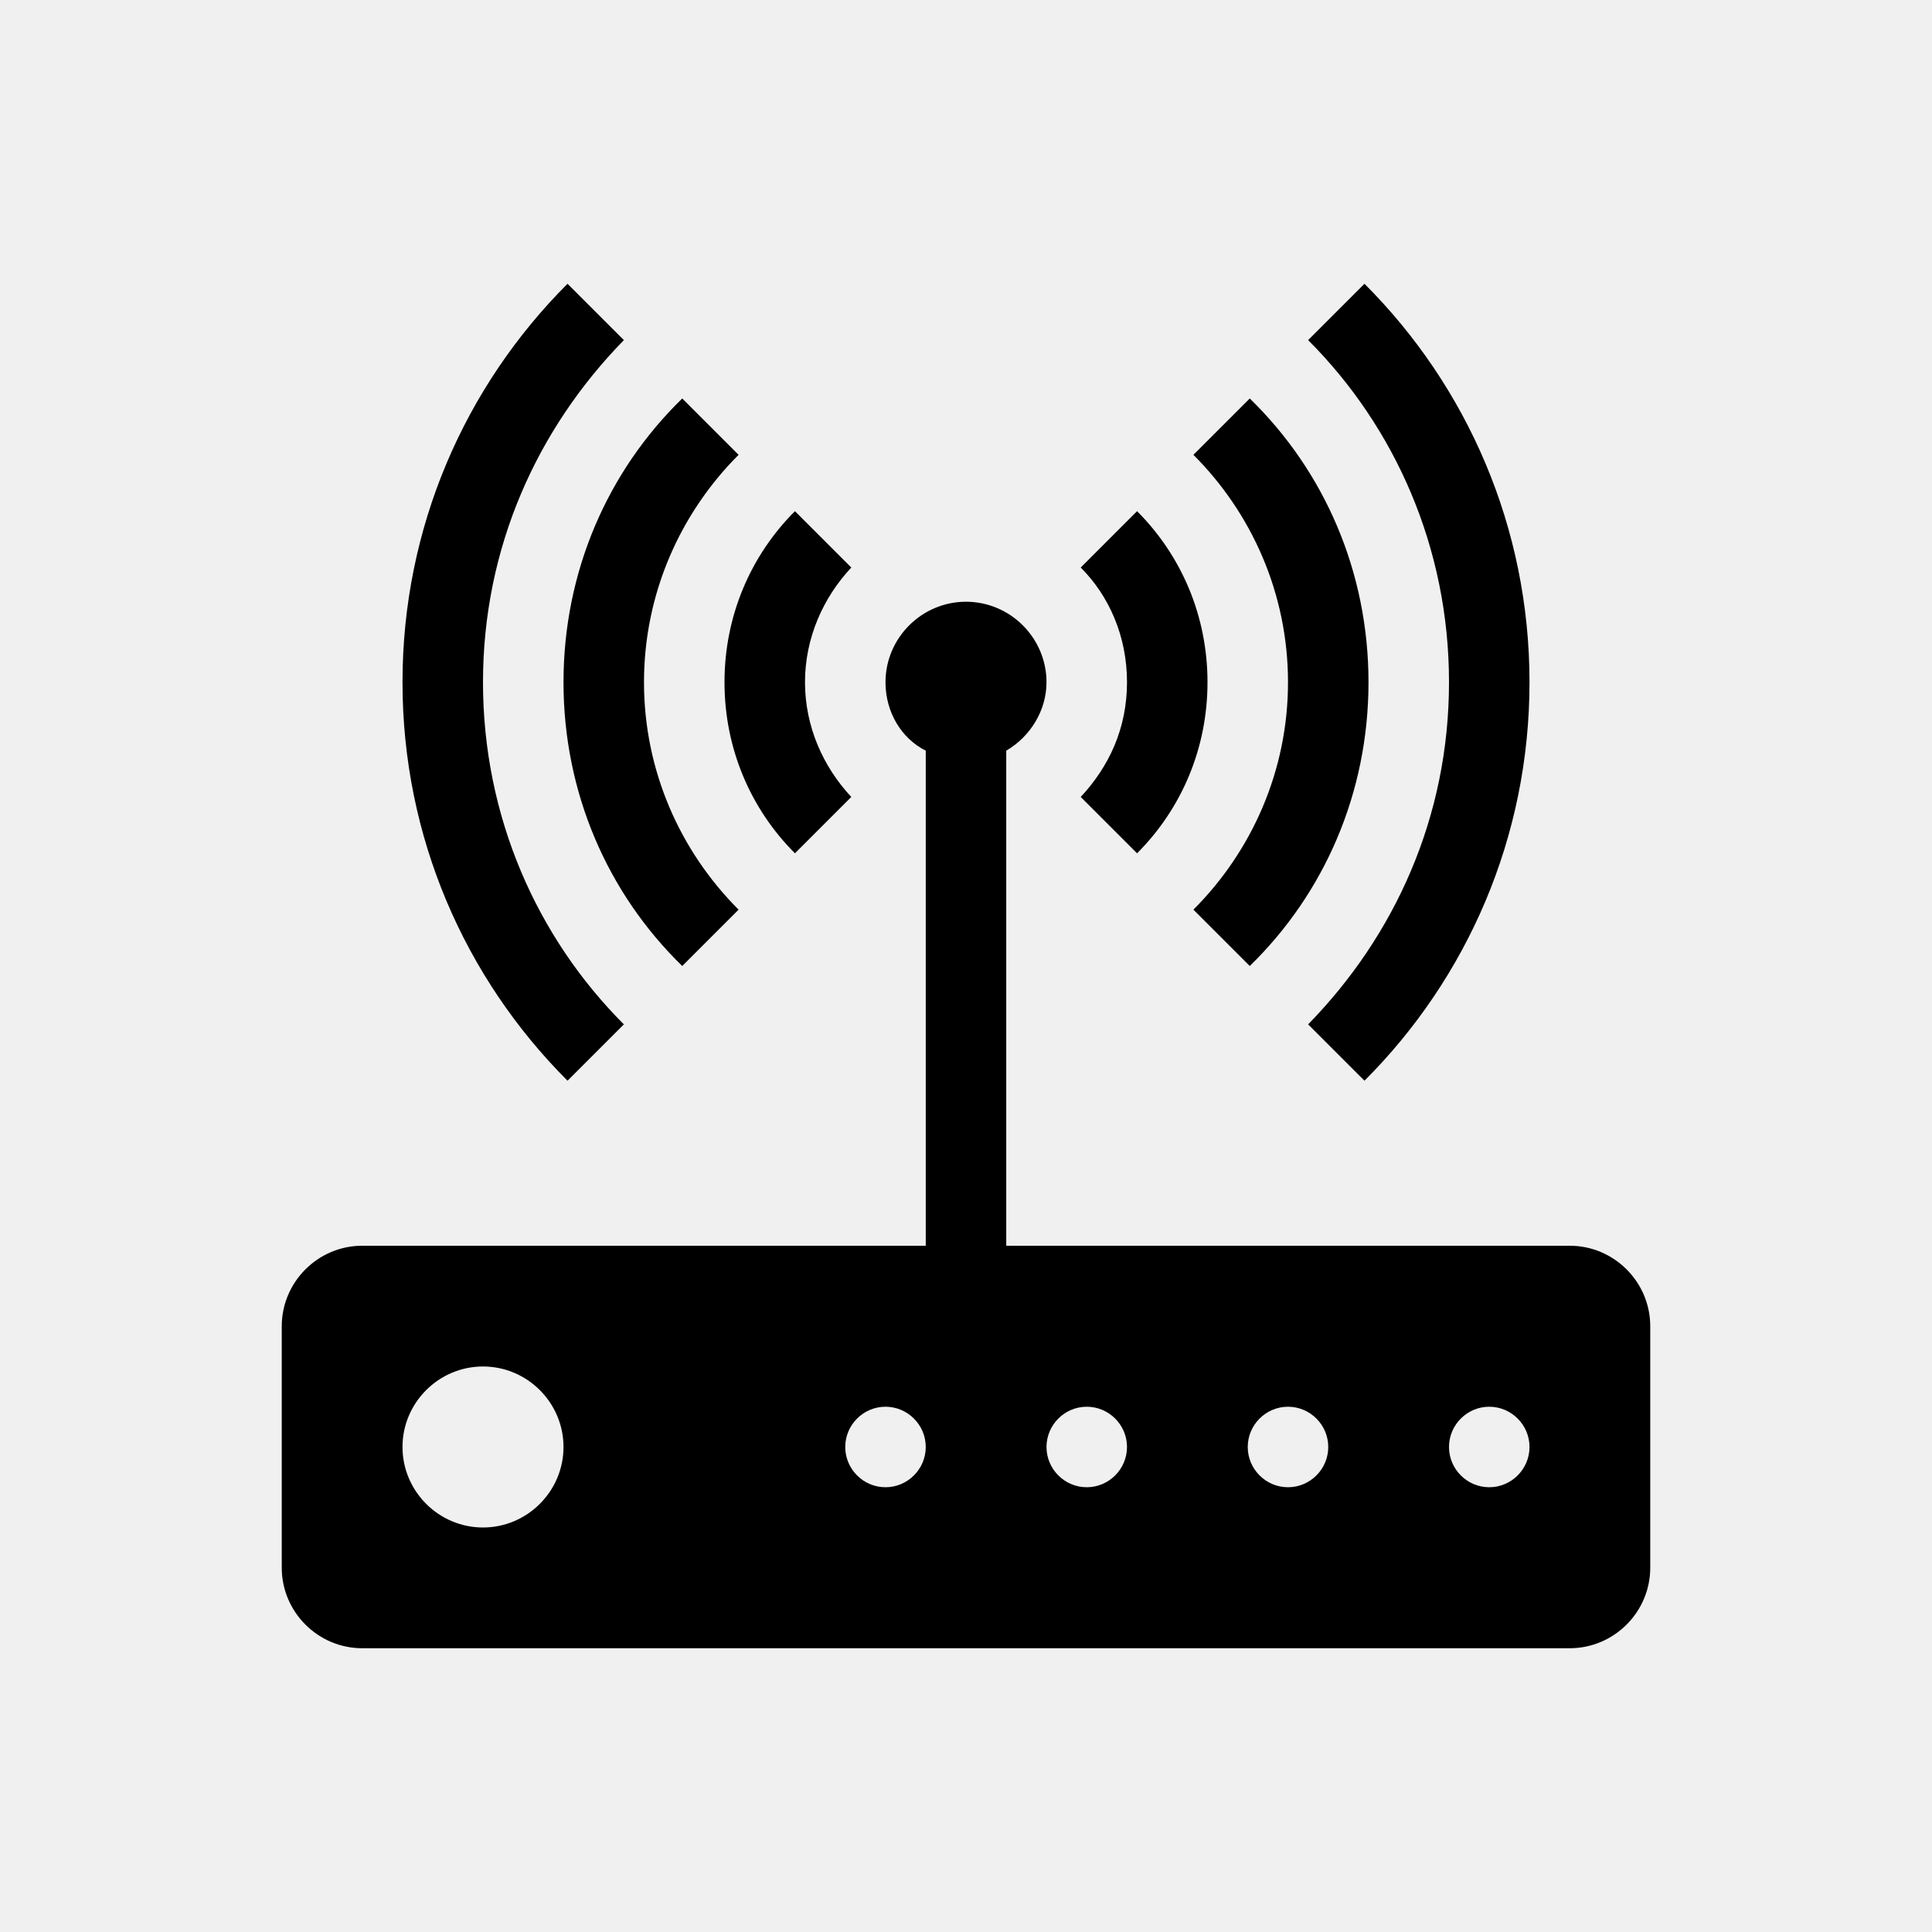
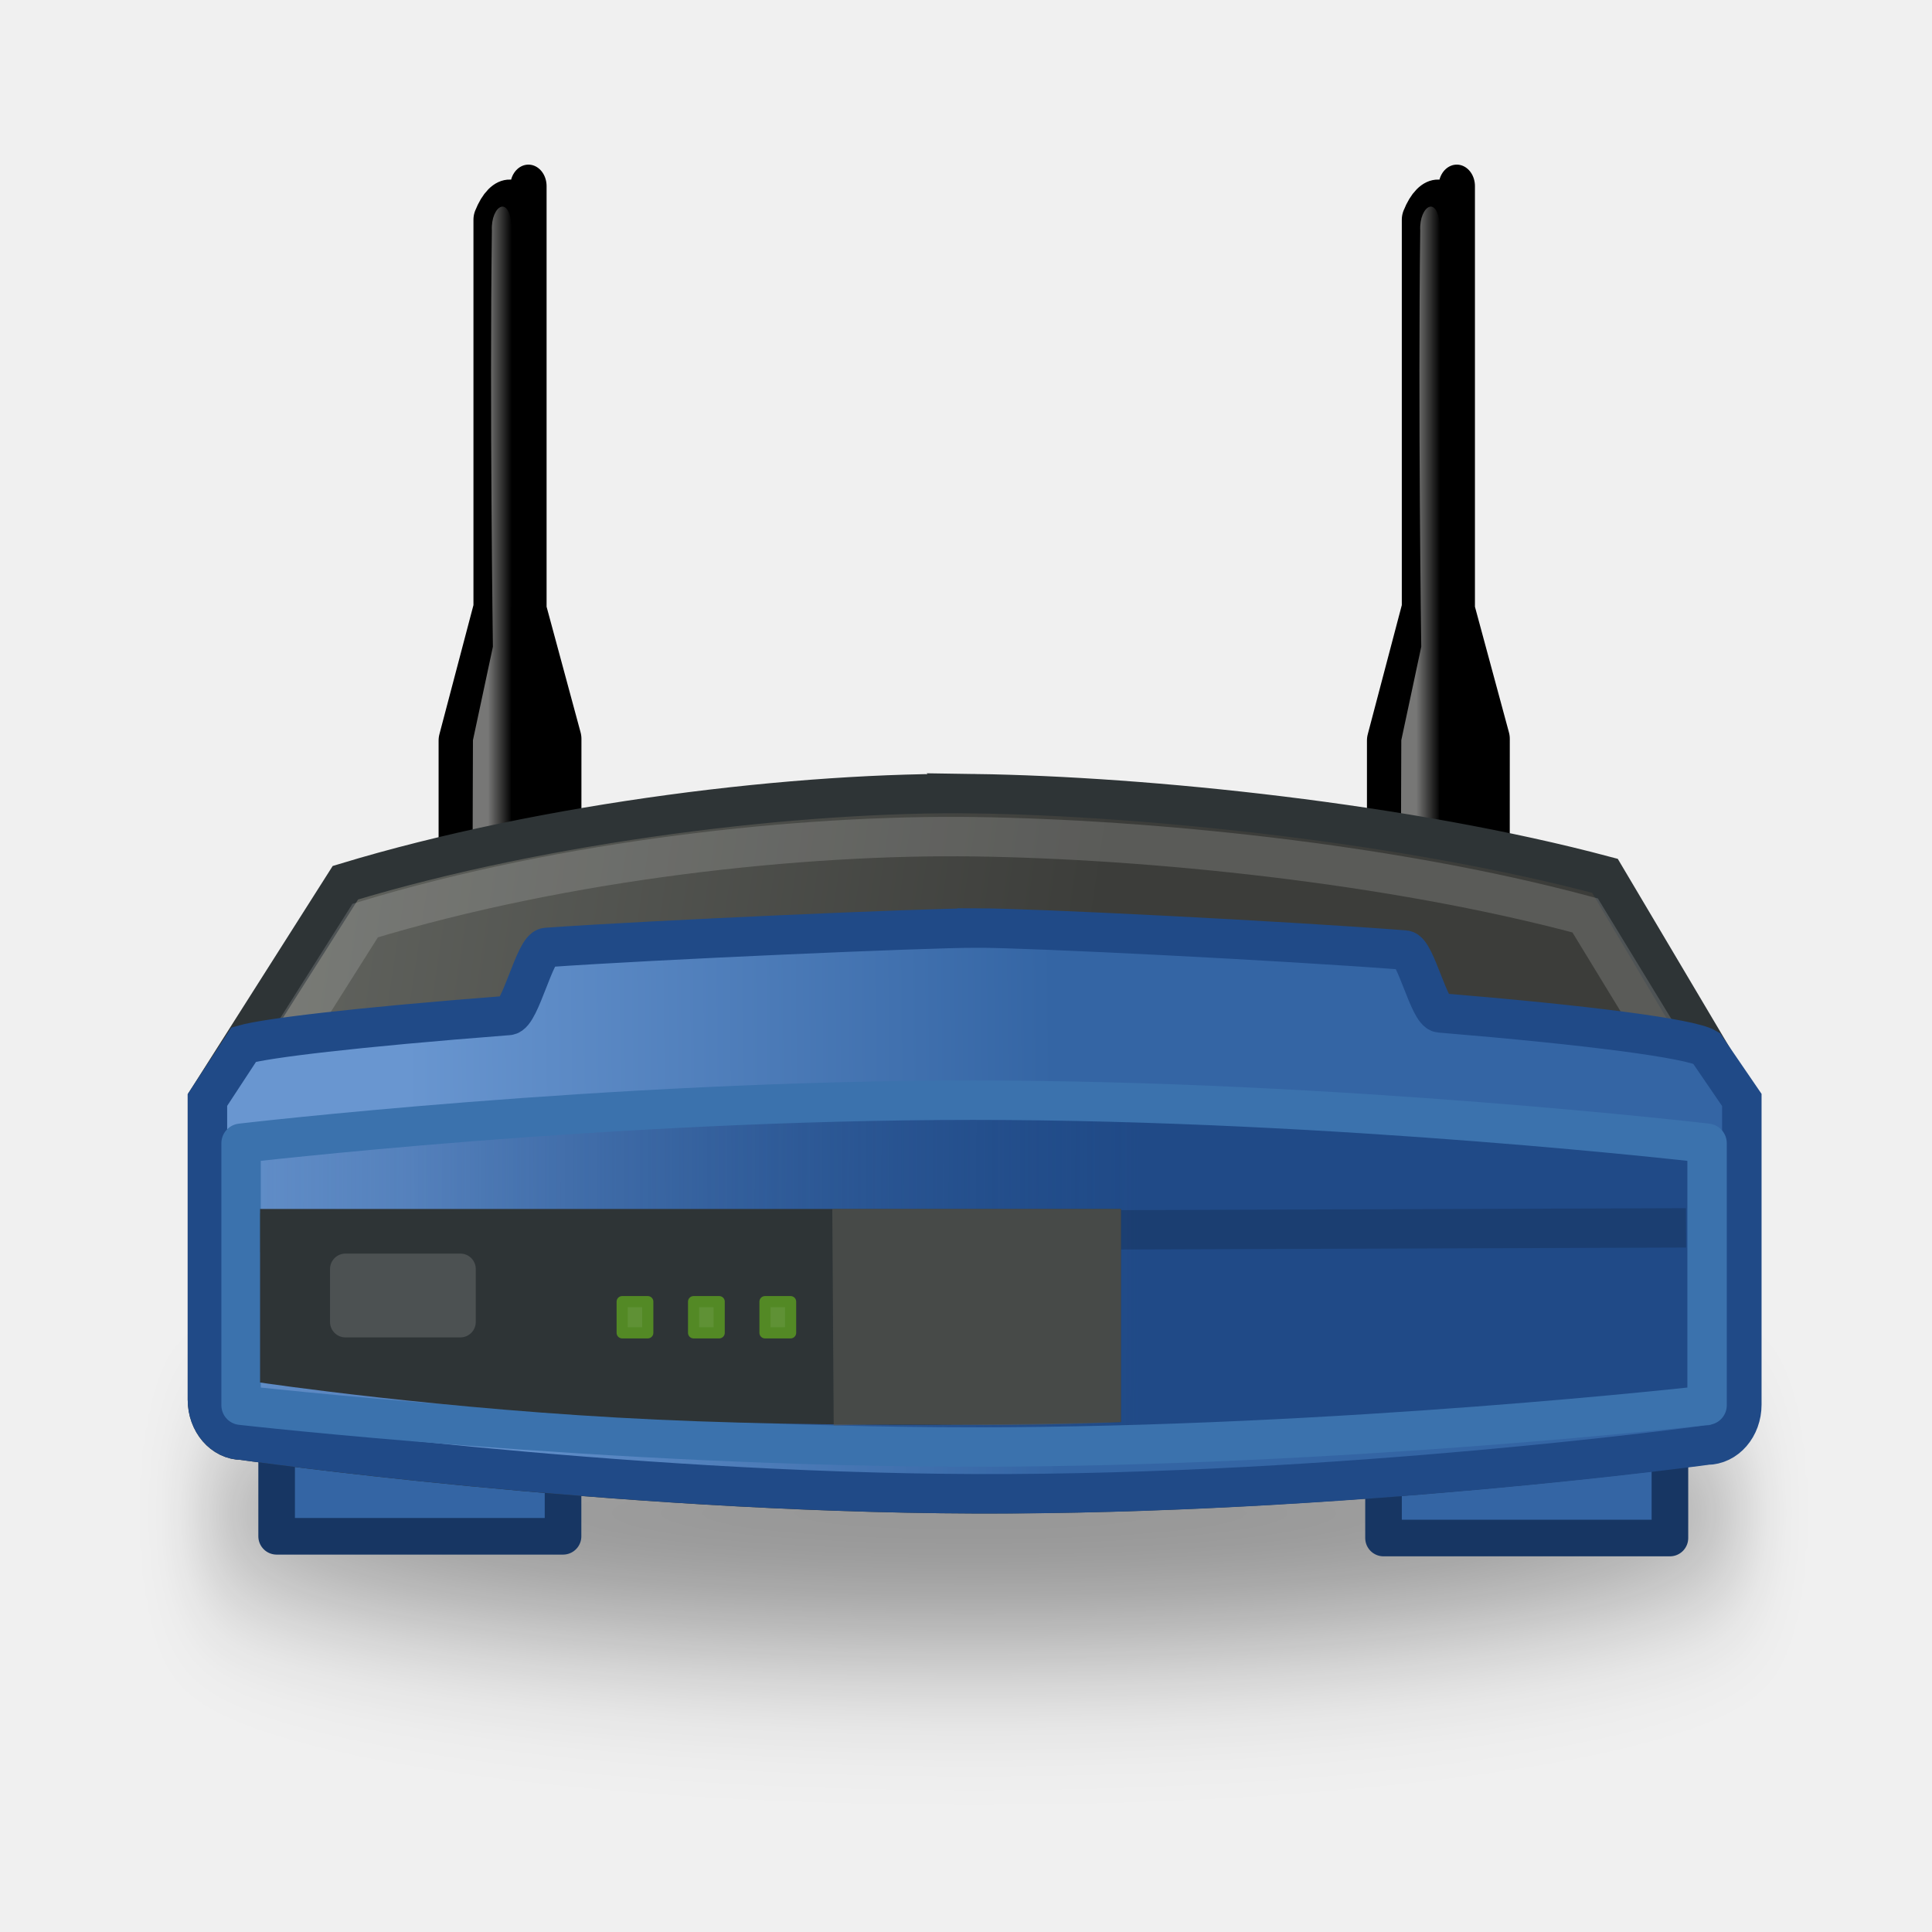
- <svg xmlns="http://www.w3.org/2000/svg" viewBox="0 0 96 96" id="Icons_WirelessRouter" overflow="hidden">
-   <g>
-     <path d="M39.5 42.4 42.3 39.6C40.9 38.1 40 36.1 40 33.9 40 31.7 40.9 29.7 42.3 28.2L39.5 25.4C37.3 27.6 36 30.6 36 33.9 36 37.2 37.3 40.2 39.5 42.4Z" />
-     <path d="M33.9 48 36.7 45.2C33.8 42.3 32 38.3 32 33.9 32 29.5 33.8 25.5 36.7 22.6L33.9 19.8C30.2 23.4 28 28.4 28 33.9 28 39.4 30.2 44.4 33.9 48Z" />
-     <path d="M31 50.9C26.7 46.6 24 40.6 24 33.9 24 27.2 26.7 21.3 31 16.9L28.2 14.1C23.1 19.2 20 26.2 20 33.9 20 41.6 23.1 48.6 28.2 53.7L31 50.9Z" />
-     <path d="M56.5 42.4C58.7 40.2 60 37.2 60 33.9 60 30.6 58.7 27.6 56.5 25.4L53.7 28.2C55.1 29.6 56 31.6 56 33.9 56 36.2 55.1 38.1 53.7 39.6L56.5 42.4Z" />
-     <path d="M59.3 45.2 62.1 48C65.8 44.4 68 39.4 68 33.9 68 28.4 65.8 23.4 62.1 19.8L59.3 22.6C62.2 25.5 64 29.5 64 33.9 64 38.3 62.2 42.3 59.3 45.2Z" />
-     <path d="M65 50.9 67.8 53.7C72.9 48.6 76 41.6 76 33.9 76 26.2 72.9 19.2 67.8 14.1L65 16.9C69.3 21.2 72 27.2 72 33.9 72 40.6 69.3 46.5 65 50.9Z" />
-     <path d="M74 73.9C72.9 73.9 72 73 72 71.9 72 70.8 72.9 69.9 74 69.9 75.1 69.9 76 70.8 76 71.9 76 73 75.1 73.9 74 73.9ZM64 73.9C62.9 73.9 62 73 62 71.9 62 70.8 62.9 69.9 64 69.9 65.1 69.9 66 70.8 66 71.9 66 73 65.1 73.9 64 73.9ZM54 73.9C52.9 73.9 52 73 52 71.9 52 70.8 52.9 69.9 54 69.9 55.1 69.9 56 70.8 56 71.9 56 73 55.1 73.9 54 73.9ZM44 73.9C42.9 73.9 42 73 42 71.9 42 70.8 42.9 69.9 44 69.9 45.1 69.9 46 70.8 46 71.9 46 73 45.1 73.9 44 73.9ZM24 75.9C21.8 75.9 20 74.1 20 71.9 20 69.7 21.8 67.9 24 67.9 26.2 67.9 28 69.7 28 71.9 28 74.1 26.2 75.9 24 75.9ZM78 61.9 50 61.9 50 37.3C51.2 36.6 52 35.3 52 33.9 52 31.7 50.2 29.9 48 29.9 45.8 29.9 44 31.7 44 33.9 44 35.4 44.8 36.7 46 37.3L46 61.9 18 61.9C15.8 61.9 14 63.7 14 65.9L14 77.9C14 80.1 15.8 81.9 18 81.9L78 81.9C80.2 81.9 82 80.1 82 77.9L82 65.9C82 63.7 80.2 61.9 78 61.9Z" />
+ <svg xmlns="http://www.w3.org/2000/svg" xmlns:xlink="http://www.w3.org/1999/xlink" version="1.0" width="128" height="128" id="svg2">
+   <defs id="defs3">
+     <linearGradient id="linearGradient4469">
+       <stop id="stop4471" style="stop-color:#7a7d77;stop-opacity:1" offset="0" />
+       <stop id="stop4473" style="stop-color:#3c3d3a;stop-opacity:1" offset="1" />
+     </linearGradient>
+     <linearGradient id="linearGradient4460">
+       <stop id="stop4462" style="stop-color:#204a87;stop-opacity:1" offset="0" />
+       <stop id="stop4464" style="stop-color:#204a87;stop-opacity:0" offset="1" />
+     </linearGradient>
+     <linearGradient id="linearGradient4454">
+       <stop id="stop4456" style="stop-color:#6996d0;stop-opacity:1" offset="0" />
+       <stop id="stop4458" style="stop-color:#3465a4;stop-opacity:1" offset="1" />
+     </linearGradient>
+     <linearGradient id="linearGradient4902">
+       <stop id="stop3552" style="stop-color:#eeeeec;stop-opacity:1" offset="0" />
+       <stop id="stop4906" style="stop-color:#eeeeec;stop-opacity:0" offset="1" />
+     </linearGradient>
+     <filter x="-0.042" y="-0.671" width="1.084" height="2.342" color-interpolation-filters="sRGB" id="filter4504">
+       <feGaussianBlur stdDeviation="0.775" id="feGaussianBlur4506" />
+     </filter>
+     <linearGradient x1="3" y1="17.724" x2="4" y2="17.724" id="linearGradient3879" xlink:href="#linearGradient4902" gradientUnits="userSpaceOnUse" gradientTransform="matrix(0.6574831,0,0,0.851912,8.387363,-3.158236)" />
+     <linearGradient x1="3" y1="17.724" x2="4" y2="17.724" id="linearGradient3903" xlink:href="#linearGradient4902" gradientUnits="userSpaceOnUse" gradientTransform="matrix(0.6574831,0,0,0.851912,8.387363,-3.158236)" />
+     <linearGradient x1="28.651" y1="35.368" x2="0.389" y2="35.289" id="linearGradient3915" xlink:href="#linearGradient4460" gradientUnits="userSpaceOnUse" gradientTransform="matrix(2.36561,0,0,2.882175,7.767709,-15.04642)" />
+     <linearGradient x1="8.159" y1="33.293" x2="26.293" y2="33.055" id="linearGradient3937" xlink:href="#linearGradient4454" gradientUnits="userSpaceOnUse" gradientTransform="matrix(2.36561,0,0,2.882175,7.767709,-15.04642)" />
+     <linearGradient x1="-10.598" y1="21.876" x2="26.735" y2="28.762" id="linearGradient3952" xlink:href="#linearGradient4469" gradientUnits="userSpaceOnUse" gradientTransform="matrix(2.36561,0,0,2.882175,7.767709,-9.29132)" />
+   </defs>
+   <g id="layer1">
+     <path d="" transform="translate(-277.8571,-33.07897)" id="path5473" style="fill:#d3d3d3;fill-opacity:1;fill-rule:evenodd;stroke:#bababa;stroke-width:1;stroke-linecap:butt;stroke-linejoin:miter;stroke-miterlimit:4;stroke-opacity:1;stroke-dasharray:none;stroke-dashoffset:0;marker:none;visibility:visible;display:inline;overflow:visible" />
+     <path d="" transform="translate(-329.9543,-39.83636)" id="path5589" style="fill:#d3d3d3;fill-opacity:1;fill-rule:evenodd;stroke:#bababa;stroke-width:1;stroke-linecap:butt;stroke-linejoin:miter;stroke-miterlimit:4;stroke-opacity:1;stroke-dasharray:none;stroke-dashoffset:0;marker:none;visibility:visible;display:inline;overflow:visible" />
+     <path d="" transform="translate(-340.6352,-91.68361)" id="path4122" style="fill:#d3d3d3;fill-opacity:1;fill-rule:evenodd;stroke:#bababa;stroke-width:1;stroke-linecap:butt;stroke-linejoin:miter;stroke-miterlimit:4;stroke-opacity:1;stroke-dasharray:none;stroke-dashoffset:0;marker:none;visibility:visible;display:inline;overflow:visible" />
+     <path d="" transform="translate(-395.1704,-103.7045)" id="path3626" style="fill:#d3d3d3;fill-opacity:1;fill-rule:evenodd;stroke:#bababa;stroke-width:1;stroke-linecap:butt;stroke-linejoin:miter;stroke-miterlimit:4;stroke-opacity:1;stroke-dasharray:none;stroke-dashoffset:0;marker:none;visibility:visible;display:inline;overflow:visible" />
+     <path d="" transform="translate(-284.3184,25.92094)" id="path4009" style="fill:#d3d3d3;fill-opacity:1;fill-rule:evenodd;stroke:#bababa;stroke-width:1;stroke-linecap:butt;stroke-linejoin:miter;stroke-miterlimit:4;stroke-opacity:1;stroke-dasharray:none;stroke-dashoffset:0;marker:none;visibility:visible;display:inline;overflow:visible" />
+     <path d="" transform="translate(-284.6832,3.602368)" id="path5764" style="fill:#d3d3d3;fill-opacity:1;fill-rule:evenodd;stroke:#bababa;stroke-width:1;stroke-linecap:butt;stroke-linejoin:miter;stroke-miterlimit:4;stroke-opacity:1;stroke-dasharray:none;stroke-dashoffset:0;marker:none;visibility:visible;display:inline;overflow:visible" />
+     <path d="" transform="translate(-336.7803,-3.155023)" id="path5774" style="fill:#d3d3d3;fill-opacity:1;fill-rule:evenodd;stroke:#bababa;stroke-width:1;stroke-linecap:butt;stroke-linejoin:miter;stroke-miterlimit:4;stroke-opacity:1;stroke-dasharray:none;stroke-dashoffset:0;marker:none;visibility:visible;display:inline;overflow:visible" />
+     <path d="" transform="translate(-347.4612,-55.00227)" id="path5776" style="fill:#d3d3d3;fill-opacity:1;fill-rule:evenodd;stroke:#bababa;stroke-width:1;stroke-linecap:butt;stroke-linejoin:miter;stroke-miterlimit:4;stroke-opacity:1;stroke-dasharray:none;stroke-dashoffset:0;marker:none;visibility:visible;display:inline;overflow:visible" />
+     <path d="" transform="translate(-401.9964,-67.02321)" id="path5778" style="fill:#d3d3d3;fill-opacity:1;fill-rule:evenodd;stroke:#bababa;stroke-width:1;stroke-linecap:butt;stroke-linejoin:miter;stroke-miterlimit:4;stroke-opacity:1;stroke-dasharray:none;stroke-dashoffset:0;marker:none;visibility:visible;display:inline;overflow:visible" />
+     <path d="" transform="translate(-291.1444,62.60227)" id="path5780" style="fill:#d3d3d3;fill-opacity:1;fill-rule:evenodd;stroke:#bababa;stroke-width:1;stroke-linecap:butt;stroke-linejoin:miter;stroke-miterlimit:4;stroke-opacity:1;stroke-dasharray:none;stroke-dashoffset:0;marker:none;visibility:visible;display:inline;overflow:visible" />
+     <g id="g3963">
+       <path d="m 46.457,40.284 c 0.003,0.765 -9.955,1.385 -22.239,1.385 -12.284,0 -22.242,-0.62 -22.239,-1.385 -0.003,-0.765 9.955,-1.385 22.239,-1.385 12.284,0 22.242,0.62 22.239,1.385 z" transform="matrix(2.341319,0,0,6.242996,7.815771,-151.2497)" id="path4470" style="opacity:0.389;fill:#000000;fill-opacity:1;fill-rule:evenodd;stroke:none;filter:url(#filter4504)" />
+       <rect width="18.975" height="7.525" x="91.662" y="94.373" id="rect4468" style="fill:#3465a4;fill-opacity:1;fill-rule:evenodd;stroke:#173663;stroke-width:2.425px;stroke-linecap:butt;stroke-linejoin:round;stroke-opacity:1" />
+       <rect width="18.975" height="7.525" x="18.328" y="94.259" id="rect3522" style="fill:#3465a4;fill-opacity:1;fill-rule:evenodd;stroke:#173663;stroke-width:2.425px;stroke-linecap:butt;stroke-linejoin:round;stroke-opacity:1" />
+       <g transform="matrix(2.405639,0,0,2.845366,68.9133,3.277431)" id="g3512">
+         <path d="m 10.46,3.966 0,9.048 -0.96,3.079 0,9.898 c 0,0 -0.008,1.491 0.427,1.491 0.562,0.006 1.46,0.011 2.022,0.017 0.376,0.02 0.496,-0.645 0.481,-1.52 l 0.004,-9.926 -0.96,-3 c 0,-5.681 0,-12.204 0,-9.048 -0.289,-0.628 -0.738,-0.626 -1.013,-0.04 z" id="path3514" style="fill:#000000;fill-opacity:1;fill-rule:evenodd;stroke:#000000;stroke-width:1px;stroke-linecap:butt;stroke-linejoin:round;stroke-opacity:1" />
+         <path d="m 10.468,4.217 c -0.036,-0.581 0.519,-0.89 0.549,0 0.007,6.833 -0.056,22.722 -0.056,22.722 -0.268,0 -0.431,0 -0.699,0 -0.469,-0.208 -0.303,-0.445 -0.316,-1.23 -0.035,-2.064 0,-9.626 0,-9.626 l 0.55,-2.177 c 0,0 -0.093,-5.573 -0.028,-9.69 z" id="path3516" style="opacity:0.5;fill:url(#linearGradient3879);fill-opacity:1;fill-rule:evenodd;stroke:none;stroke-width:0.999;marker:none;visibility:visible;display:inline;overflow:visible;enable-background:accumulate" />
+       </g>
+       <g transform="matrix(2.405639,0,0,2.845366,7.407447,3.277431)" id="g3508">
+         <path d="m 10.46,3.966 0,9.048 -0.96,3.079 0,9.898 c 0,0 -0.008,1.491 0.427,1.491 0.562,0.006 1.46,0.011 2.022,0.017 0.376,0.02 0.496,-0.645 0.481,-1.52 l 0.004,-9.926 -0.96,-3 c 0,-5.681 0,-12.204 0,-9.048 -0.289,-0.628 -0.738,-0.626 -1.013,-0.04 z" id="path3484" style="fill:#000000;fill-opacity:1;fill-rule:evenodd;stroke:#000000;stroke-width:1px;stroke-linecap:butt;stroke-linejoin:round;stroke-opacity:1" />
+         <path d="m 10.468,4.217 c -0.036,-0.581 0.519,-0.89 0.549,0 0.007,6.833 -0.056,22.722 -0.056,22.722 -0.268,0 -0.431,0 -0.699,0 -0.469,-0.208 -0.303,-0.445 -0.316,-1.23 -0.035,-2.064 0,-9.626 0,-9.626 l 0.55,-2.177 c 0,0 -0.093,-5.573 -0.028,-9.69 z" id="path3486" style="opacity:0.5;fill:url(#linearGradient3903);fill-opacity:1;fill-rule:evenodd;stroke:none;stroke-width:0.999;marker:none;visibility:visible;display:inline;overflow:visible;enable-background:accumulate" />
+       </g>
+       <path d="m 64.589,52.584 c 11.431,0.165 28.685,1.96 41.742,5.441 l 8.807,14.85 0,20.183 c 0,1.487 -1.03,2.684 -2.311,2.684 0,0 -24.076,3.307 -48.27,3.226 -24.194,-0.081 -48.504,-3.548 -48.504,-3.548 -1.28,0 -2.311,-1.197 -2.311,-2.684 l 0,-19.86 9.142,-14.394 c 13.303,-4.034 30.181,-6.062 41.706,-5.897 z" id="rect2919" style="fill:url(#linearGradient3952);fill-opacity:1;fill-rule:nonzero;stroke:#2e3436;stroke-width:2.611;stroke-linecap:round;stroke-linejoin:miter;stroke-miterlimit:4;stroke-opacity:1;stroke-dasharray:none;stroke-dashoffset:0;marker:none;visibility:visible;display:inline;overflow:visible" />
+       <path d="m 64.589,55.436 c 11.431,0.165 27.468,1.732 40.431,5.213 l 8.151,13.367 -97.277,0.114 8.299,-13.139 c 13.303,-4.034 28.87,-5.72 40.395,-5.555 z" id="path4444" style="opacity:0.168;fill:none;stroke:#eeeeec;stroke-width:2.611;stroke-linecap:round;stroke-linejoin:miter;stroke-miterlimit:4;stroke-opacity:1;stroke-dasharray:none;stroke-dashoffset:0;marker:none;visibility:visible;display:inline;overflow:visible" />
+       <path d="m 64.722,61.482 c 3.674,0.004 20.245,0.842 28.352,1.462 0.707,0.054 1.608,4.102 2.325,4.162 9.85,0.816 16.568,1.692 17.648,2.326 l 2.354,3.444 0,20.181 c 0,1.487 -1.033,2.684 -2.317,2.684 0,0 -24.139,3.306 -48.395,3.226 -24.256,-0.081 -48.63,-3.548 -48.63,-3.548 -1.283,0 -2.316,-1.197 -2.316,-2.684 l 0,-19.858 2.408,-3.672 c 1.485,-0.421 7.178,-1.124 17.538,-1.928 0.783,-0.061 1.745,-4.452 2.509,-4.506 7.07,-0.501 25.217,-1.292 28.524,-1.288 z" id="path3463" style="fill:url(#linearGradient3937);fill-opacity:1;fill-rule:nonzero;stroke:#204a87;stroke-width:2.614;stroke-linecap:round;stroke-linejoin:miter;stroke-miterlimit:4;stroke-opacity:1;stroke-dasharray:none;stroke-dashoffset:0;marker:none;visibility:visible;display:inline;overflow:visible" />
+       <path d="m 15.973,75.742 c 0,0 24.209,-2.851 48.49,-2.851 24.281,0 48.635,2.851 48.635,2.851 l 0,17.358 c 0,0 -24.26,2.77 -48.542,2.77 -24.281,0 -48.584,-2.77 -48.584,-2.77 l 0,-17.358 z" id="rect3513" style="fill:url(#linearGradient3915);fill-opacity:1;fill-rule:evenodd;stroke:#3b72ad;stroke-width:2.611;stroke-linecap:round;stroke-linejoin:round;stroke-miterlimit:4;stroke-opacity:1;stroke-dashoffset:0;marker:none;visibility:visible;display:inline;overflow:visible;enable-background:accumulate" />
+       <path d="M 17.229,81.671 111.703,81.349" id="path4636" style="opacity:0.164;fill:none;stroke:#000000;stroke-width:2.609;stroke-linecap:butt;stroke-linejoin:miter;stroke-miterlimit:4;stroke-opacity:1;stroke-dasharray:none" />
+       <path d="m 17.23,80.096 57.035,0 0,14.121 c 0,0 -16.475,0.493 -30.734,-0.163 C 29.273,93.398 17.23,91.594 17.23,91.594 l 0,-11.498 z" id="rect4439" style="fill:#2e3436;fill-opacity:1;fill-rule:evenodd;stroke:none" />
+       <path d="m 55.142,80.096 19.123,0 0,14.121 c 0,0 -5.523,0.264 -11.076,0.179 -5.553,-0.086 -7.954,0.049 -7.954,0.049 l -0.094,-14.349 z" id="path4442" style="opacity:0.631;fill:#555753;fill-opacity:1;fill-rule:evenodd;stroke:none" />
+       <rect width="7.614" height="3.512" x="22.886" y="84.074" id="rect4508" style="opacity:0.143;fill:#ffffff;fill-opacity:1;fill-rule:evenodd;stroke:#ffffff;stroke-width:2.041px;stroke-linecap:butt;stroke-linejoin:round;stroke-opacity:1" />
+       <rect width="1.696" height="2.067" x="41.221" y="86.237" id="rect4510" style="opacity:0.537;fill:#8ae234;fill-opacity:1;fill-rule:evenodd;stroke:#73d216;stroke-width:0.739px;stroke-linecap:butt;stroke-linejoin:round;stroke-opacity:1" />
+       <rect width="1.696" height="2.067" x="45.952" y="86.237" id="rect4584" style="opacity:0.537;fill:#8ae234;fill-opacity:1;fill-rule:evenodd;stroke:#73d216;stroke-width:0.739px;stroke-linecap:butt;stroke-linejoin:round;stroke-opacity:1" />
+       <rect width="1.696" height="2.067" x="50.683" y="86.237" id="rect4586" style="opacity:0.537;fill:#8ae234;fill-opacity:1;fill-rule:evenodd;stroke:#73d216;stroke-width:0.739px;stroke-linecap:butt;stroke-linejoin:round;stroke-opacity:1" />
+     </g>
  </g>
</svg>
